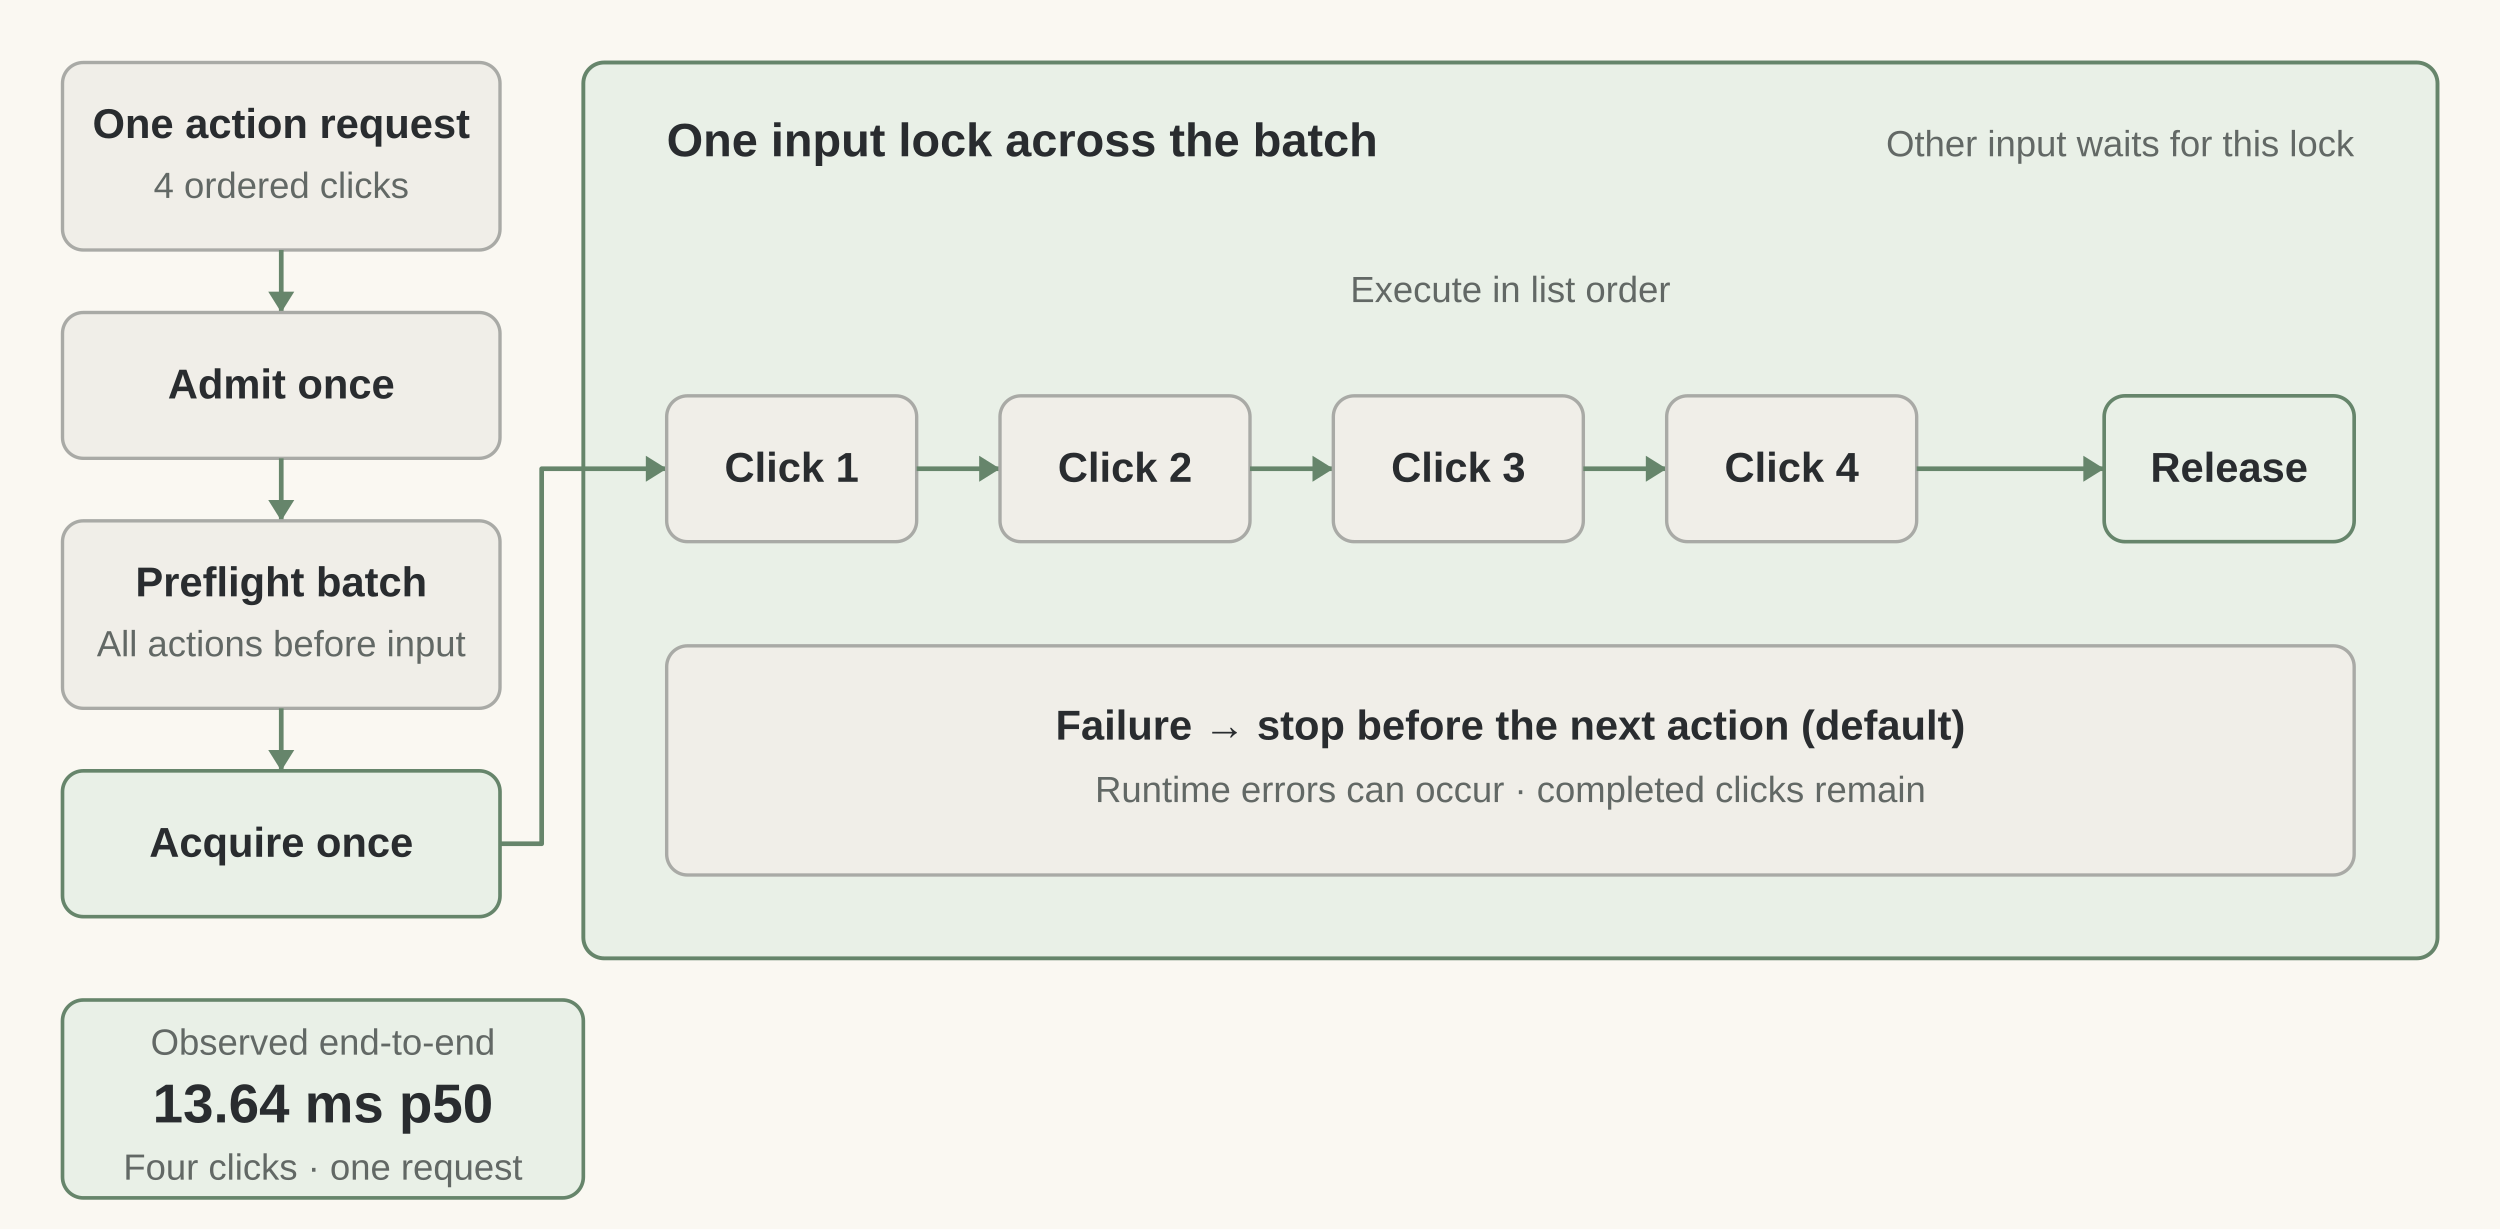
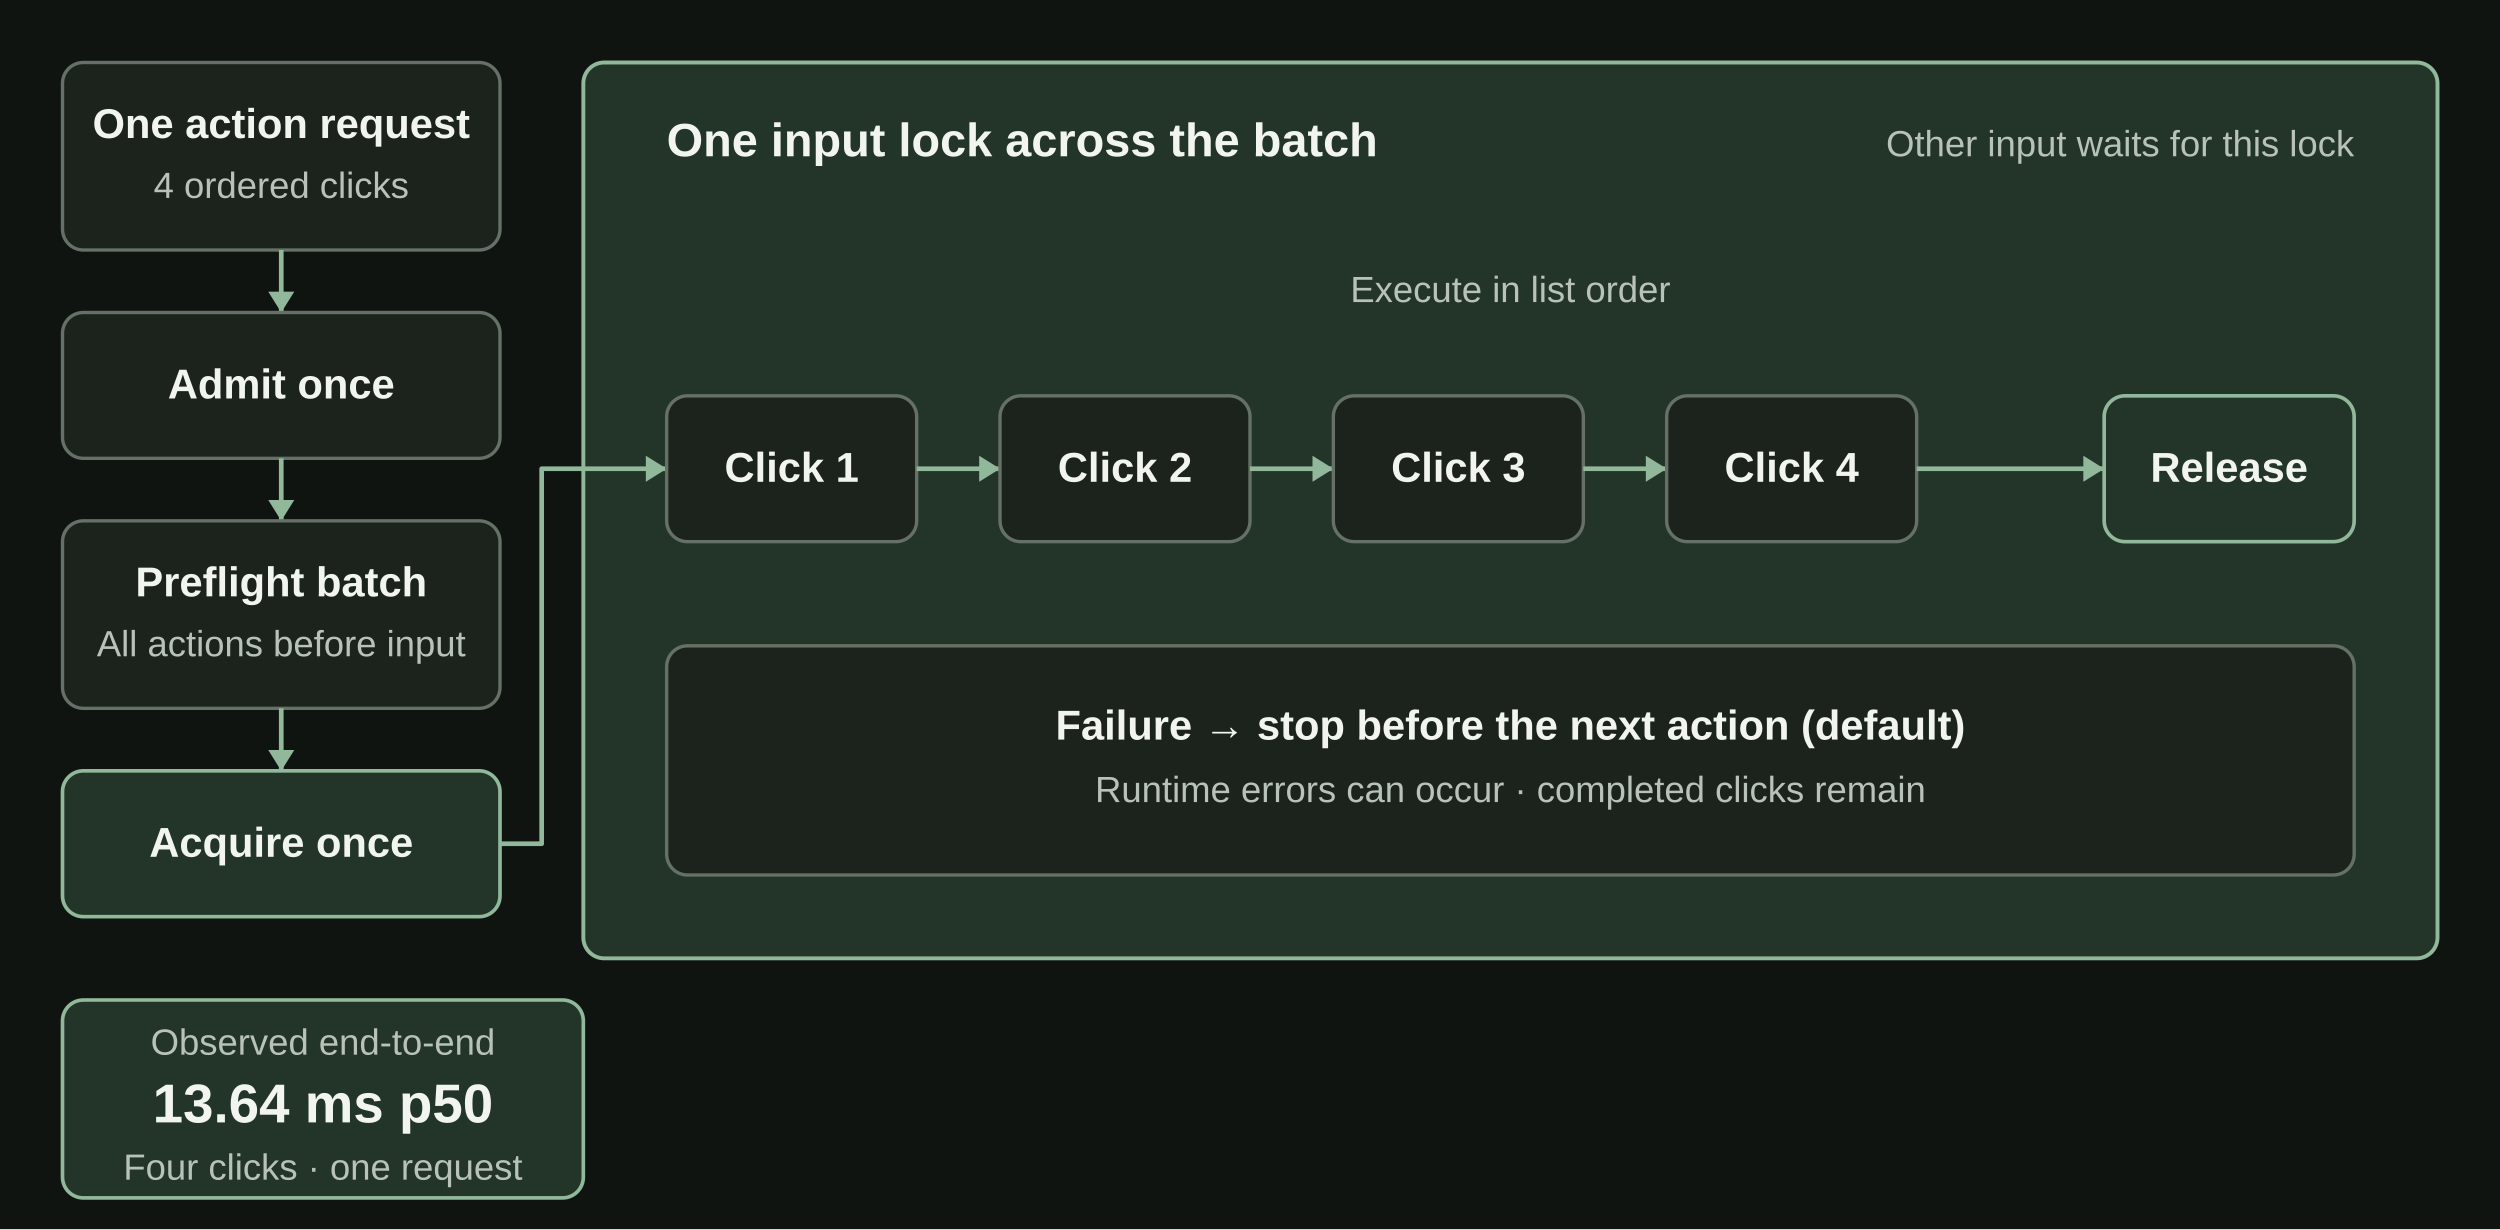
<svg xmlns="http://www.w3.org/2000/svg" width="960" height="472" viewBox="0 0 960 472" role="img" aria-labelledby="title desc">
  <defs>
    <style>
-       .bg { fill: #FAF8F2; }
-       .box { fill: #F0EEE8; stroke: #A9AAA6; stroke-width: 1.3; }
-       .stage { fill: #E9F0E7; stroke: #66856B; stroke-width: 1.4; }
-       .enclosure { fill: #E9F0E7; stroke: #66856B; stroke-width: 1.5; }
+       .bg { fill: #101411; }
+       .box { fill: #1C231D; stroke: #657066; stroke-width: 1.3; }
+       .stage { fill: #233528; stroke: #91B89A; stroke-width: 1.4; }
+       .enclosure { fill: #233528; stroke: #91B89A; stroke-width: 1.5; }
      .label,
      .small,
      .section,
      .metric,
      .arrow-label {
        font-family: -apple-system, BlinkMacSystemFont, "Segoe UI", Arial, sans-serif;
      }
-       .label { fill: #292C2F; font-size: 16px; font-weight: 600; }
-       .small { fill: #626865; font-size: 14px; }
-       .section { fill: #292C2F; font-size: 18px; font-weight: 700; }
-       .metric { fill: #292C2F; font-size: 21px; font-weight: 700; }
-       .arrow-label { fill: #626865; font-size: 14px; font-weight: 500; }
-       .path { fill: none; stroke: #66856B; stroke-width: 1.8; stroke-linejoin: round; }
-       .arrow { fill: #66856B; }
+       .label { fill: #F1F4EF; font-size: 16px; font-weight: 600; }
+       .small { fill: #B9C2B8; font-size: 14px; }
+       .section { fill: #F1F4EF; font-size: 18px; font-weight: 700; }
+       .metric { fill: #F1F4EF; font-size: 21px; font-weight: 700; }
+       .arrow-label { fill: #B9C2B8; font-size: 14px; font-weight: 500; }
+       .path { fill: none; stroke: #91B89A; stroke-width: 1.8; stroke-linejoin: round; }
+       .arrow { fill: #91B89A; }
    </style>
  </defs>
  <rect class="bg" width="960" height="472" />
  <rect class="box" x="24" y="24" width="168" height="72" rx="8" />
  <text class="label" x="108" y="53" text-anchor="middle">One action request</text>
  <text class="small" x="108" y="76" text-anchor="middle">4 ordered clicks</text>
  <line class="path" x1="108" y1="96" x2="108" y2="120" />
  <path class="arrow" d="M 103 112 L 108 120 L 113 112 Z" />
  <rect class="box" x="24" y="120" width="168" height="56" rx="8" />
  <text class="label" x="108" y="153" text-anchor="middle">Admit once</text>
  <line class="path" x1="108" y1="176" x2="108" y2="200" />
  <path class="arrow" d="M 103 192 L 108 200 L 113 192 Z" />
  <rect class="box" x="24" y="200" width="168" height="72" rx="8" />
  <text class="label" x="108" y="229" text-anchor="middle">Preflight batch</text>
  <text class="small" x="108" y="252" text-anchor="middle">All actions before input</text>
  <line class="path" x1="108" y1="272" x2="108" y2="296" />
  <path class="arrow" d="M 103 288 L 108 296 L 113 288 Z" />
  <rect class="stage" x="24" y="296" width="168" height="56" rx="8" />
  <text class="label" x="108" y="329" text-anchor="middle">Acquire once</text>
  <rect class="enclosure" x="224" y="24" width="712" height="344" rx="8" />
  <text class="section" x="256" y="60">One input lock across the batch</text>
  <text class="small" x="904" y="60" text-anchor="end">Other input waits for this lock</text>
  <text class="arrow-label" x="580" y="116" text-anchor="middle">Execute in list order</text>
  <path class="path" d="M 192 324 H 208 V 180 H 256" />
  <path class="arrow" d="M 248 175 L 256 180 L 248 185 Z" />
  <rect class="box" x="256" y="152" width="96" height="56" rx="8" />
  <text class="label" x="304" y="185" text-anchor="middle">Click 1</text>
  <line class="path" x1="352" y1="180" x2="384" y2="180" />
  <path class="arrow" d="M 376 175 L 384 180 L 376 185 Z" />
  <rect class="box" x="384" y="152" width="96" height="56" rx="8" />
  <text class="label" x="432" y="185" text-anchor="middle">Click 2</text>
  <line class="path" x1="480" y1="180" x2="512" y2="180" />
  <path class="arrow" d="M 504 175 L 512 180 L 504 185 Z" />
  <rect class="box" x="512" y="152" width="96" height="56" rx="8" />
  <text class="label" x="560" y="185" text-anchor="middle">Click 3</text>
  <line class="path" x1="608" y1="180" x2="640" y2="180" />
  <path class="arrow" d="M 632 175 L 640 180 L 632 185 Z" />
  <rect class="box" x="640" y="152" width="96" height="56" rx="8" />
  <text class="label" x="688" y="185" text-anchor="middle">Click 4</text>
  <line class="path" x1="736" y1="180" x2="808" y2="180" />
  <path class="arrow" d="M 800 175 L 808 180 L 800 185 Z" />
  <rect class="stage" x="808" y="152" width="96" height="56" rx="8" />
  <text class="label" x="856" y="185" text-anchor="middle">Release</text>
  <rect class="box" x="256" y="248" width="648" height="88" rx="8" />
  <text class="label" x="580" y="284" text-anchor="middle">Failure → stop before the next action (default)</text>
  <text class="small" x="580" y="308" text-anchor="middle">Runtime errors can occur · completed clicks remain</text>
  <rect class="stage" x="24" y="384" width="200" height="76" rx="8" />
  <text class="small" x="124" y="405" text-anchor="middle">Observed end-to-end</text>
  <text class="metric" x="124" y="431" text-anchor="middle">13.64 ms p50</text>
  <text class="small" x="124" y="453" text-anchor="middle">Four clicks · one request</text>
</svg>
